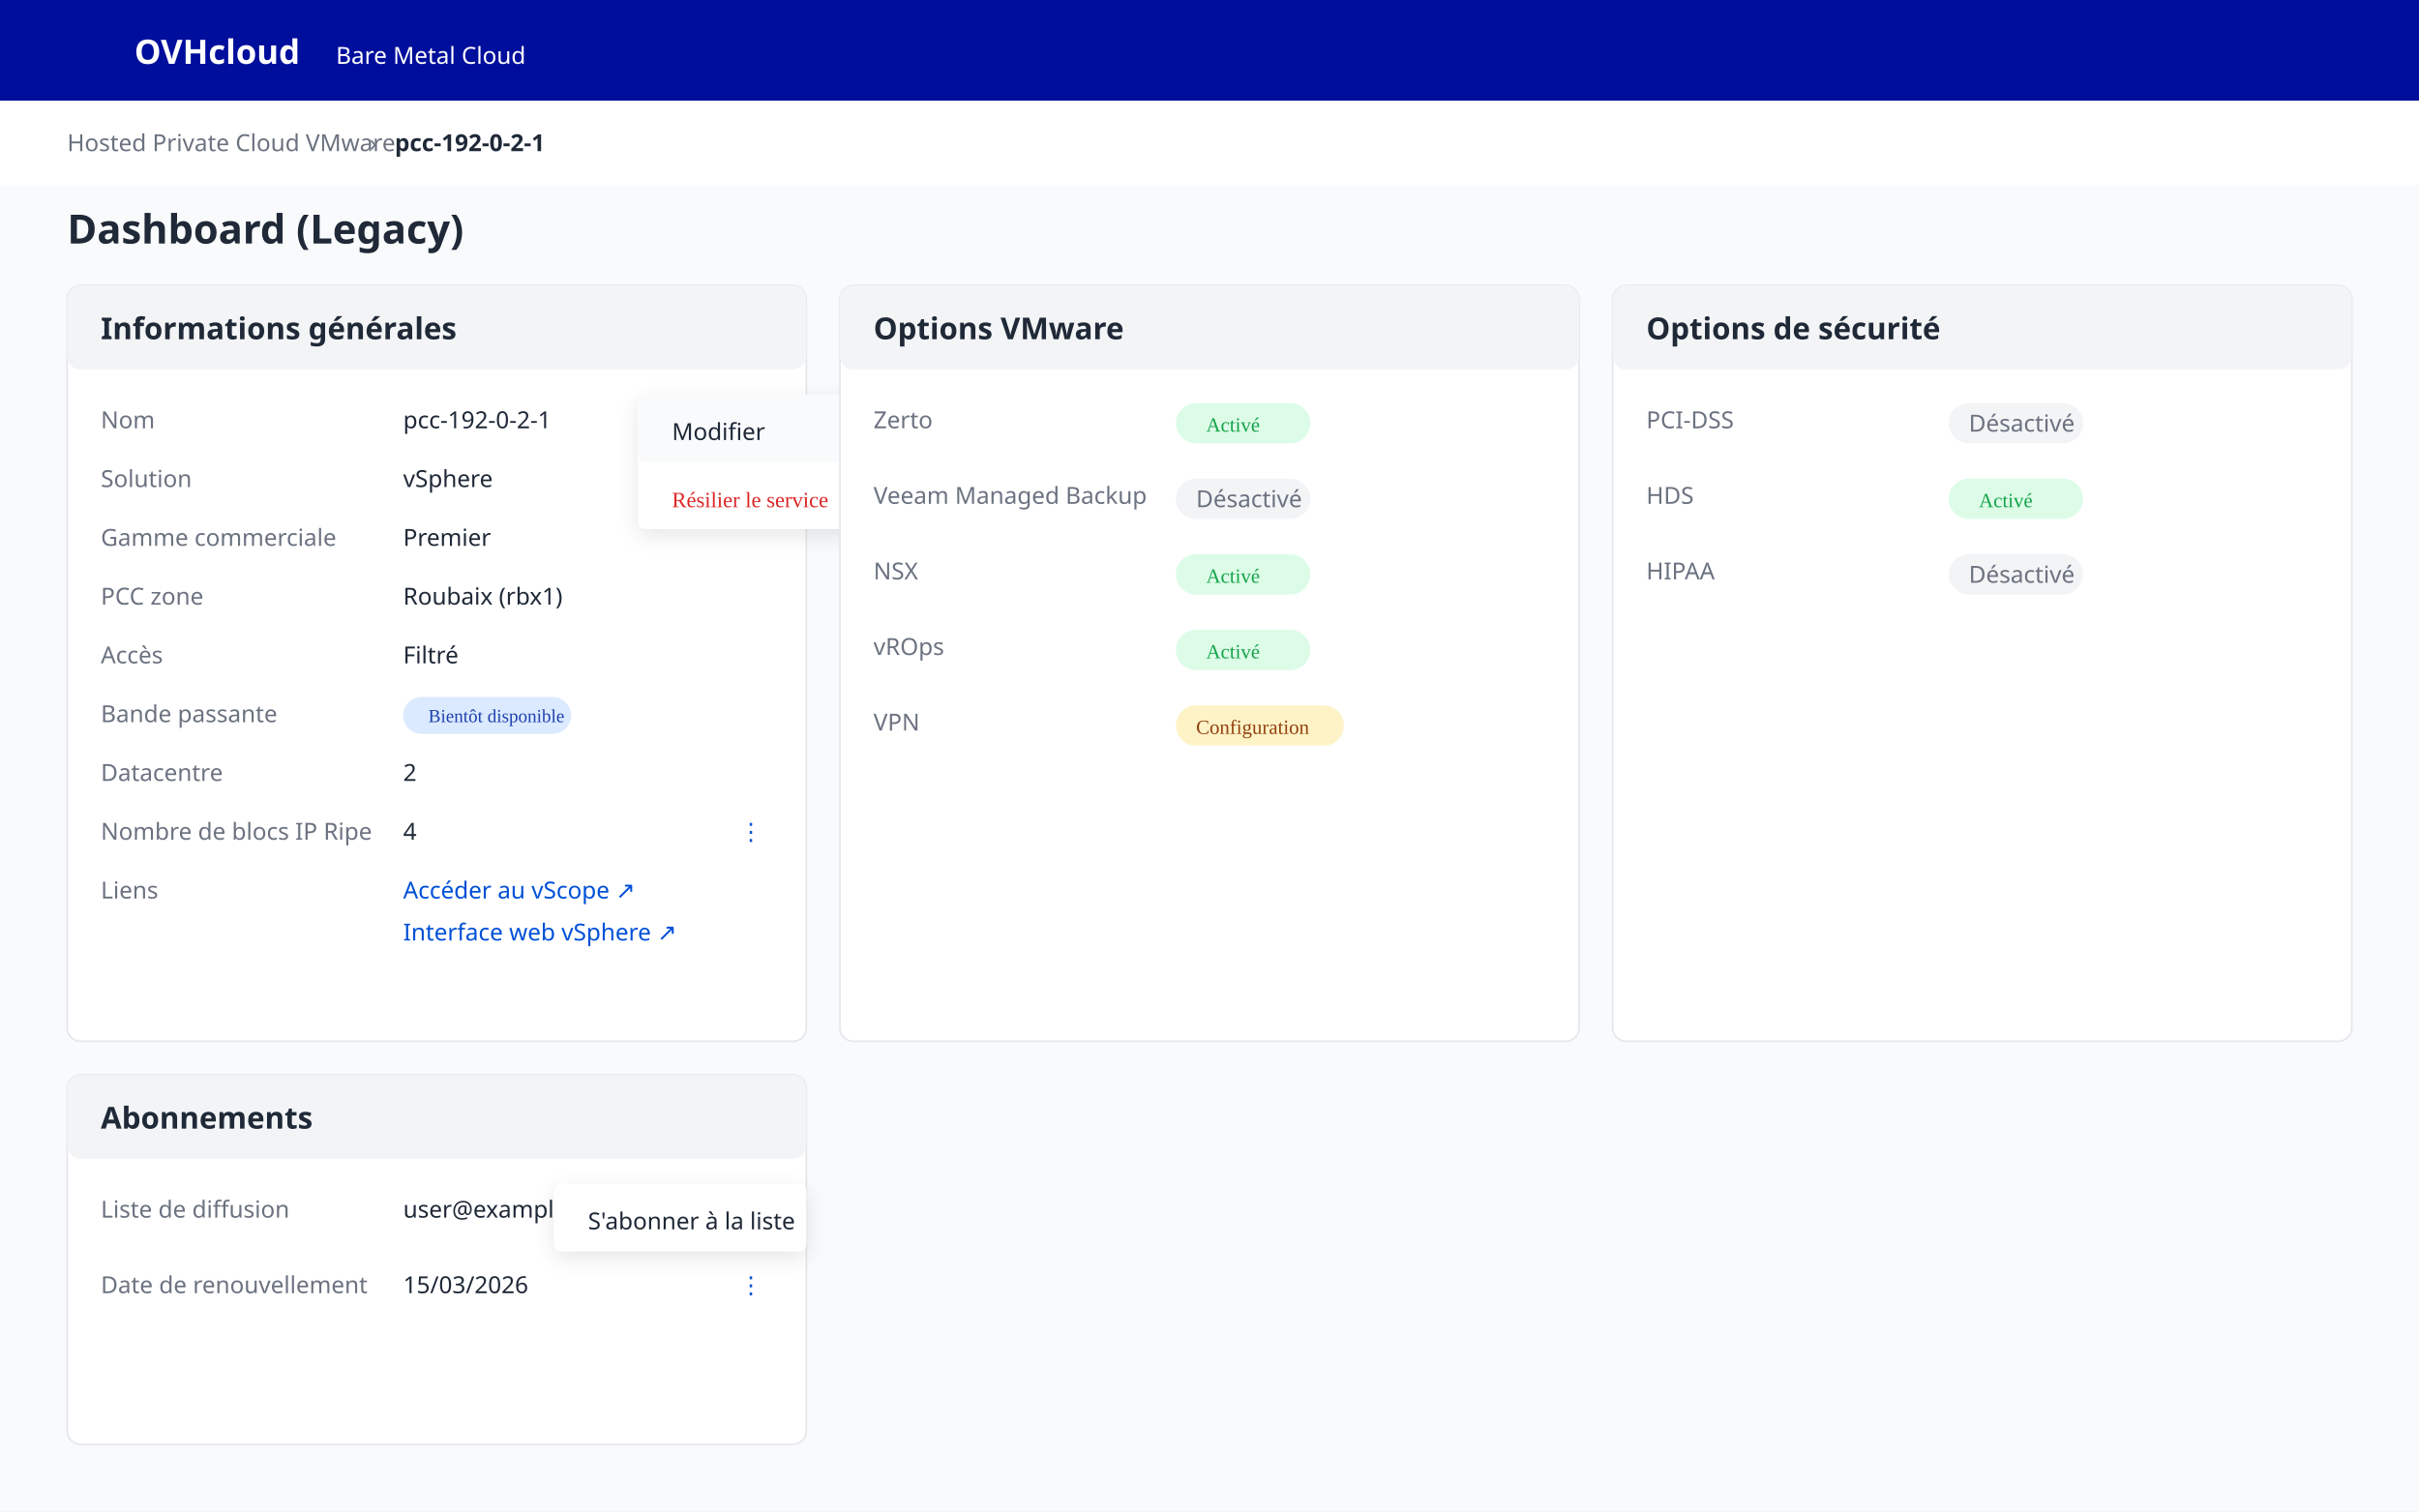
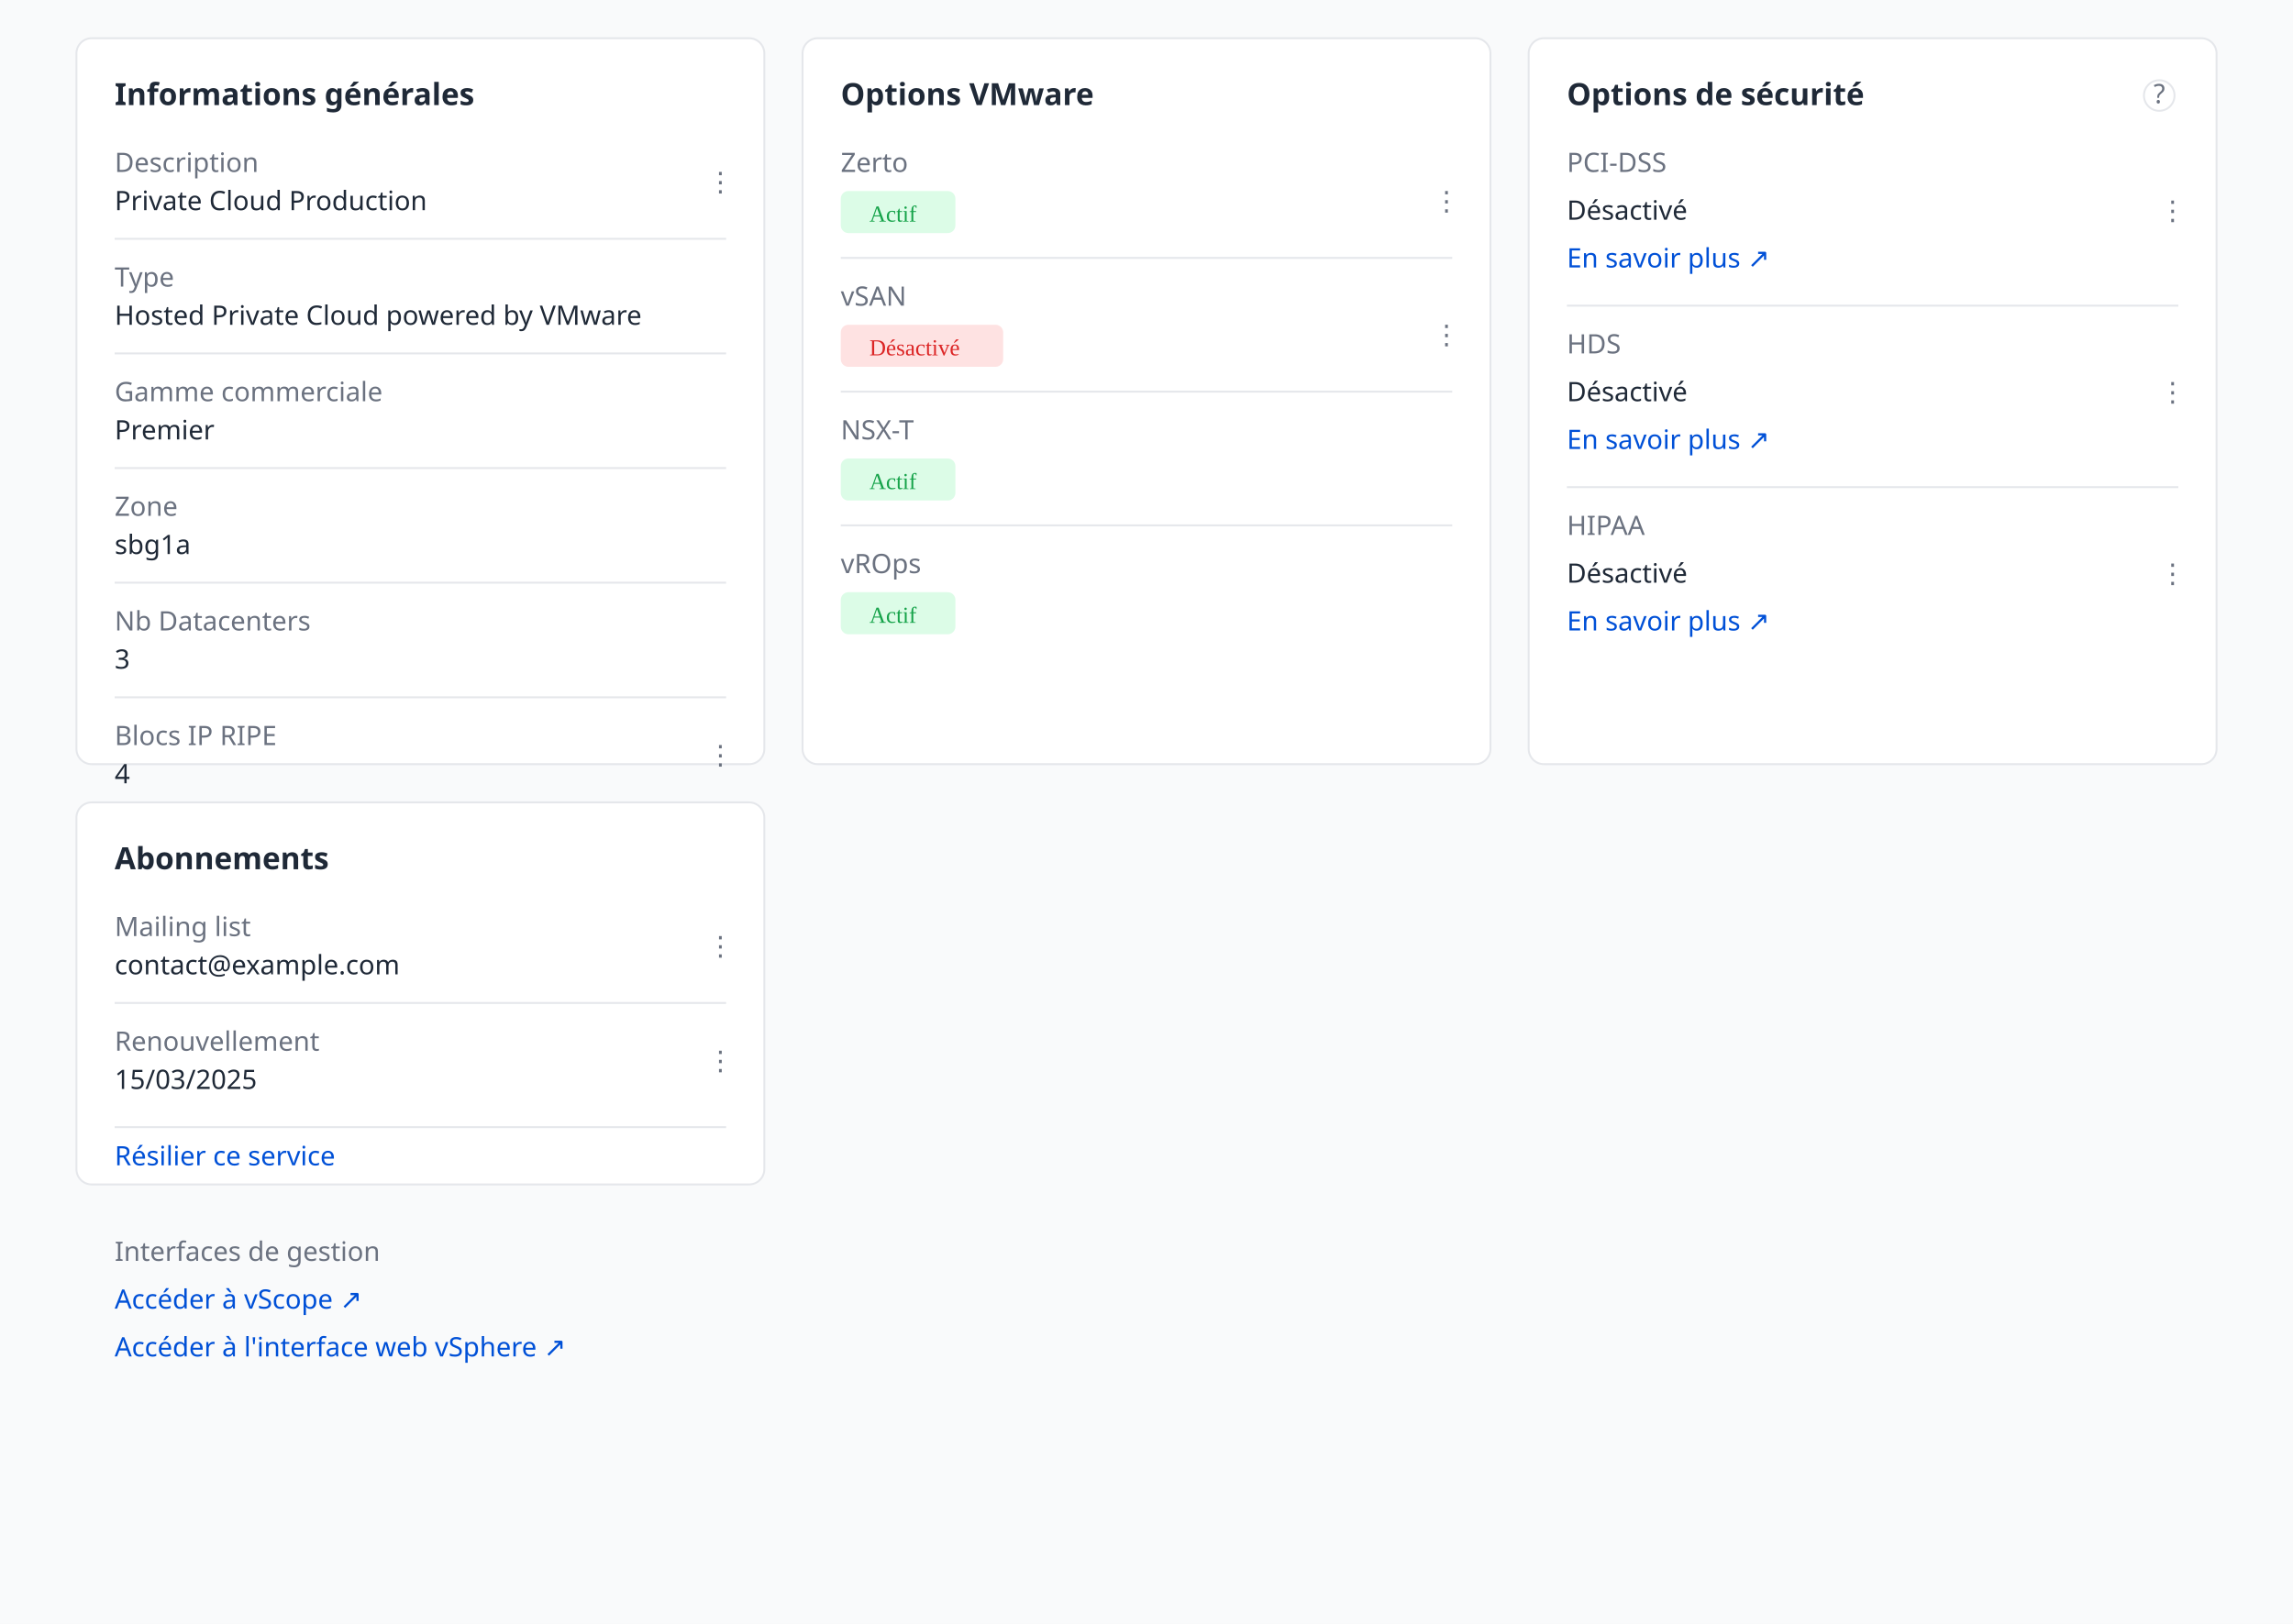
- <svg xmlns="http://www.w3.org/2000/svg" viewBox="0 0 1440 900" width="1440" height="900">
+ <svg xmlns="http://www.w3.org/2000/svg" viewBox="0 0 1200 850" width="1200" height="850">
  <defs>
    <style>
-       .bg-header { fill: #000E9C; }
      .bg-white { fill: #FFFFFF; }
      .bg-muted { fill: #F9FAFB; }
-       .bg-primary { fill: #0050D7; }
-       .text-white { fill: #FFFFFF; font-family: 'Source Sans Pro', sans-serif; }
      .text-body { fill: #1F2937; font-family: 'Source Sans Pro', sans-serif; font-size: 14px; }
      .text-muted { fill: #6B7280; font-family: 'Source Sans Pro', sans-serif; font-size: 14px; }
-       .text-primary { fill: #0050D7; font-family: 'Source Sans Pro', sans-serif; font-size: 14px; }
-       .text-heading { fill: #1F2937; font-family: 'Source Sans Pro', sans-serif; font-size: 18px; font-weight: 600; }
+       .text-heading { fill: #1F2937; font-family: 'Source Sans Pro', sans-serif; font-size: 16px; font-weight: 600; }
+       .text-link { fill: #0050D7; font-family: 'Source Sans Pro', sans-serif; font-size: 14px; }
      .border { stroke: #E5E7EB; stroke-width: 1; fill: none; }
-       .bg-info { fill: #DBEAFE; }
-       .text-info { fill: #1E40AF; }
-       .action-menu { fill: #FFFFFF; filter: drop-shadow(0 4px 6px rgba(0,0,0,0.1)); }
    </style>
  </defs>
-   <rect width="1440" height="900" class="bg-muted" />
-   <rect width="1440" height="60" class="bg-header" />
-   <text x="80" y="38" class="text-white" font-size="20" font-weight="bold">OVHcloud</text>
-   <text x="200" y="38" class="text-white" font-size="14">Bare Metal Cloud</text>
-   <rect x="0" y="60" width="1440" height="50" class="bg-white" />
-   <text x="40" y="90" class="text-muted" font-size="13">Hosted Private Cloud VMware</text>
-   <text x="220" y="90" class="text-muted" font-size="13">›</text>
-   <text x="235" y="90" class="text-body" font-size="13" font-weight="600">pcc-192-0-2-1</text>
-   <text x="40" y="145" fill="#1F2937" font-family="Source Sans Pro" font-size="24" font-weight="600">Dashboard (Legacy)</text>
-   <g transform="translate(40, 170)">
-     <rect width="440" height="450" rx="8" class="bg-white" />
-     <rect width="440" height="450" rx="8" class="border" />
-     <rect width="440" height="50" rx="8" fill="#F3F4F6" />
-     <text x="20" y="32" class="text-heading">Informations générales</text>
-     <text x="20" y="85" class="text-muted" font-size="13">Nom</text>
-     <text x="200" y="85" class="text-body">pcc-192-0-2-1</text>
-     <text x="400" y="85" class="text-primary" font-size="12">⋮</text>
-     <text x="20" y="120" class="text-muted" font-size="13">Solution</text>
-     <text x="200" y="120" class="text-body">vSphere</text>
-     <text x="20" y="155" class="text-muted" font-size="13">Gamme commerciale</text>
-     <text x="200" y="155" class="text-body">Premier</text>
-     <text x="20" y="190" class="text-muted" font-size="13">PCC zone</text>
-     <text x="200" y="190" class="text-body">Roubaix (rbx1)</text>
-     <text x="20" y="225" class="text-muted" font-size="13">Accès</text>
-     <text x="200" y="225" class="text-body">Filtré</text>
-     <text x="20" y="260" class="text-muted" font-size="13">Bande passante</text>
-     <rect x="200" y="245" width="100" height="22" rx="11" class="bg-info" />
-     <text x="215" y="260" class="text-info" font-size="11">Bientôt disponible</text>
-     <text x="20" y="295" class="text-muted" font-size="13">Datacentre</text>
-     <text x="200" y="295" class="text-body">2</text>
-     <text x="20" y="330" class="text-muted" font-size="13">Nombre de blocs IP Ripe</text>
-     <text x="200" y="330" class="text-body">4</text>
-     <text x="400" y="330" class="text-primary" font-size="12">⋮</text>
-     <text x="20" y="365" class="text-muted" font-size="13">Liens</text>
-     <text x="200" y="365" class="text-primary" font-size="13">Accéder au vScope ↗</text>
-     <text x="200" y="390" class="text-primary" font-size="13">Interface web vSphere ↗</text>
-     <rect x="340" y="65" width="150" height="80" rx="4" class="action-menu" />
-     <rect x="340" y="65" width="150" height="40" fill="#F9FAFB" rx="4" />
-     <text x="360" y="92" class="text-body" font-size="13">Modifier</text>
-     <text x="360" y="132" fill="#DC2626" font-size="13">Résilier le service</text>
-   </g>
-   <g transform="translate(500, 170)">
-     <rect width="440" height="450" rx="8" class="bg-white" />
-     <rect width="440" height="450" rx="8" class="border" />
-     <rect width="440" height="50" rx="8" fill="#F3F4F6" />
-     <text x="20" y="32" class="text-heading">Options VMware</text>
-     <text x="20" y="85" class="text-muted" font-size="13">Zerto</text>
-     <rect x="200" y="70" width="80" height="24" rx="12" fill="#DCFCE7" />
-     <text x="218" y="87" fill="#16A34A" font-size="12">Activé</text>
-     <text x="20" y="130" class="text-muted" font-size="13">Veeam Managed Backup</text>
-     <rect x="200" y="115" width="80" height="24" rx="12" fill="#F3F4F6" />
-     <text x="212" y="132" class="text-muted" font-size="12">Désactivé</text>
-     <text x="20" y="175" class="text-muted" font-size="13">NSX</text>
-     <rect x="200" y="160" width="80" height="24" rx="12" fill="#DCFCE7" />
-     <text x="218" y="177" fill="#16A34A" font-size="12">Activé</text>
-     <text x="20" y="220" class="text-muted" font-size="13">vROps</text>
-     <rect x="200" y="205" width="80" height="24" rx="12" fill="#DCFCE7" />
-     <text x="218" y="222" fill="#16A34A" font-size="12">Activé</text>
-     <text x="20" y="265" class="text-muted" font-size="13">VPN</text>
-     <rect x="200" y="250" width="100" height="24" rx="12" fill="#FEF3C7" />
-     <text x="212" y="267" fill="#92400E" font-size="12">Configuration</text>
-   </g>
-   <g transform="translate(960, 170)">
-     <rect width="440" height="450" rx="8" class="bg-white" />
-     <rect width="440" height="450" rx="8" class="border" />
-     <rect width="440" height="50" rx="8" fill="#F3F4F6" />
-     <text x="20" y="32" class="text-heading">Options de sécurité</text>
-     <text x="20" y="85" class="text-muted" font-size="13">PCI-DSS</text>
-     <rect x="200" y="70" width="80" height="24" rx="12" fill="#F3F4F6" />
-     <text x="212" y="87" class="text-muted" font-size="12">Désactivé</text>
-     <text x="20" y="130" class="text-muted" font-size="13">HDS</text>
-     <rect x="200" y="115" width="80" height="24" rx="12" fill="#DCFCE7" />
-     <text x="218" y="132" fill="#16A34A" font-size="12">Activé</text>
-     <text x="20" y="175" class="text-muted" font-size="13">HIPAA</text>
-     <rect x="200" y="160" width="80" height="24" rx="12" fill="#F3F4F6" />
-     <text x="212" y="177" class="text-muted" font-size="12">Désactivé</text>
-   </g>
-   <g transform="translate(40, 640)">
-     <rect width="440" height="220" rx="8" class="bg-white" />
-     <rect width="440" height="220" rx="8" class="border" />
-     <rect width="440" height="50" rx="8" fill="#F3F4F6" />
-     <text x="20" y="32" class="text-heading">Abonnements</text>
-     <text x="20" y="85" class="text-muted" font-size="13">Liste de diffusion</text>
-     <text x="200" y="85" class="text-body">user@example.com</text>
-     <text x="400" y="85" class="text-primary" font-size="12">⋮</text>
-     <text x="20" y="130" class="text-muted" font-size="13">Date de renouvellement</text>
-     <text x="200" y="130" class="text-body">15/03/2026</text>
-     <text x="400" y="130" class="text-primary" font-size="12">⋮</text>
-     <rect x="290" y="65" width="150" height="40" rx="4" class="action-menu" />
-     <text x="310" y="92" class="text-body" font-size="13">S'abonner à la liste</text>
-   </g>
+   <rect width="1200" height="850" class="bg-muted" />
+   <rect x="40" y="20" width="360" height="380" rx="8" class="bg-white" />
+   <rect x="40" y="20" width="360" height="380" rx="8" class="border" />
+   <text x="60" y="55" class="text-heading">Informations générales</text>
+   <text x="60" y="90" class="text-muted" font-size="12">Description</text>
+   <text x="60" y="110" class="text-body">Private Cloud Production</text>
+   <text x="370" y="100" class="text-muted">⋮</text>
+   <line x1="60" y1="125" x2="380" y2="125" stroke="#E5E7EB" stroke-width="1" />
+   <text x="60" y="150" class="text-muted" font-size="12">Type</text>
+   <text x="60" y="170" class="text-body">Hosted Private Cloud powered by VMware</text>
+   <line x1="60" y1="185" x2="380" y2="185" stroke="#E5E7EB" stroke-width="1" />
+   <text x="60" y="210" class="text-muted" font-size="12">Gamme commerciale</text>
+   <text x="60" y="230" class="text-body">Premier</text>
+   <line x1="60" y1="245" x2="380" y2="245" stroke="#E5E7EB" stroke-width="1" />
+   <text x="60" y="270" class="text-muted" font-size="12">Zone</text>
+   <text x="60" y="290" class="text-body">sbg1a</text>
+   <line x1="60" y1="305" x2="380" y2="305" stroke="#E5E7EB" stroke-width="1" />
+   <text x="60" y="330" class="text-muted" font-size="12">Nb Datacenters</text>
+   <text x="60" y="350" class="text-body">3</text>
+   <line x1="60" y1="365" x2="380" y2="365" stroke="#E5E7EB" stroke-width="1" />
+   <text x="60" y="390" class="text-muted" font-size="12">Blocs IP RIPE</text>
+   <text x="60" y="410" class="text-body">4</text>
+   <text x="370" y="400" class="text-muted">⋮</text>
+   <rect x="420" y="20" width="360" height="380" rx="8" class="bg-white" />
+   <rect x="420" y="20" width="360" height="380" rx="8" class="border" />
+   <text x="440" y="55" class="text-heading">Options VMware</text>
+   <text x="440" y="90" class="text-muted" font-size="12">Zerto</text>
+   <rect x="440" y="100" width="60" height="22" rx="4" fill="#DCFCE7" />
+   <text x="455" y="116" fill="#16A34A" font-size="12">Actif</text>
+   <text x="750" y="110" class="text-muted">⋮</text>
+   <line x1="440" y1="135" x2="760" y2="135" stroke="#E5E7EB" stroke-width="1" />
+   <text x="440" y="160" class="text-muted" font-size="12">vSAN</text>
+   <rect x="440" y="170" width="85" height="22" rx="4" fill="#FEE2E2" />
+   <text x="455" y="186" fill="#DC2626" font-size="12">Désactivé</text>
+   <text x="750" y="180" class="text-muted">⋮</text>
+   <line x1="440" y1="205" x2="760" y2="205" stroke="#E5E7EB" stroke-width="1" />
+   <text x="440" y="230" class="text-muted" font-size="12">NSX-T</text>
+   <rect x="440" y="240" width="60" height="22" rx="4" fill="#DCFCE7" />
+   <text x="455" y="256" fill="#16A34A" font-size="12">Actif</text>
+   <line x1="440" y1="275" x2="760" y2="275" stroke="#E5E7EB" stroke-width="1" />
+   <text x="440" y="300" class="text-muted" font-size="12">vROps</text>
+   <rect x="440" y="310" width="60" height="22" rx="4" fill="#DCFCE7" />
+   <text x="455" y="326" fill="#16A34A" font-size="12">Actif</text>
+   <rect x="800" y="20" width="360" height="380" rx="8" class="bg-white" />
+   <rect x="800" y="20" width="360" height="380" rx="8" class="border" />
+   <text x="820" y="55" class="text-heading">Options de sécurité</text>
+   <circle cx="1130" cy="50" r="8" fill="#FFFFFF" stroke="#E5E7EB" stroke-width="1" />
+   <text x="1127" y="54" class="text-muted" font-size="12">?</text>
+   <text x="820" y="90" class="text-muted" font-size="12">PCI-DSS</text>
+   <text x="820" y="115" class="text-body">Désactivé</text>
+   <text x="820" y="140" class="text-link" font-size="12">En savoir plus ↗</text>
+   <text x="1130" y="115" class="text-muted">⋮</text>
+   <line x1="820" y1="160" x2="1140" y2="160" stroke="#E5E7EB" stroke-width="1" />
+   <text x="820" y="185" class="text-muted" font-size="12">HDS</text>
+   <text x="820" y="210" class="text-body">Désactivé</text>
+   <text x="820" y="235" class="text-link" font-size="12">En savoir plus ↗</text>
+   <text x="1130" y="210" class="text-muted">⋮</text>
+   <line x1="820" y1="255" x2="1140" y2="255" stroke="#E5E7EB" stroke-width="1" />
+   <text x="820" y="280" class="text-muted" font-size="12">HIPAA</text>
+   <text x="820" y="305" class="text-body">Désactivé</text>
+   <text x="820" y="330" class="text-link" font-size="12">En savoir plus ↗</text>
+   <text x="1130" y="305" class="text-muted">⋮</text>
+   <rect x="40" y="420" width="360" height="200" rx="8" class="bg-white" />
+   <rect x="40" y="420" width="360" height="200" rx="8" class="border" />
+   <text x="60" y="455" class="text-heading">Abonnements</text>
+   <text x="60" y="490" class="text-muted" font-size="12">Mailing list</text>
+   <text x="60" y="510" class="text-body">contact@example.com</text>
+   <text x="370" y="500" class="text-muted">⋮</text>
+   <line x1="60" y1="525" x2="380" y2="525" stroke="#E5E7EB" stroke-width="1" />
+   <text x="60" y="550" class="text-muted" font-size="12">Renouvellement</text>
+   <text x="60" y="570" class="text-body">15/03/2025</text>
+   <text x="370" y="560" class="text-muted">⋮</text>
+   <line x1="60" y1="590" x2="380" y2="590" stroke="#E5E7EB" stroke-width="1" />
+   <text x="60" y="610" class="text-link">Résilier ce service</text>
+   <text x="60" y="660" class="text-muted" font-size="12">Interfaces de gestion</text>
+   <text x="60" y="685" class="text-link">Accéder à vScope ↗</text>
+   <text x="60" y="710" class="text-link">Accéder à l'interface web vSphere ↗</text>
</svg>
